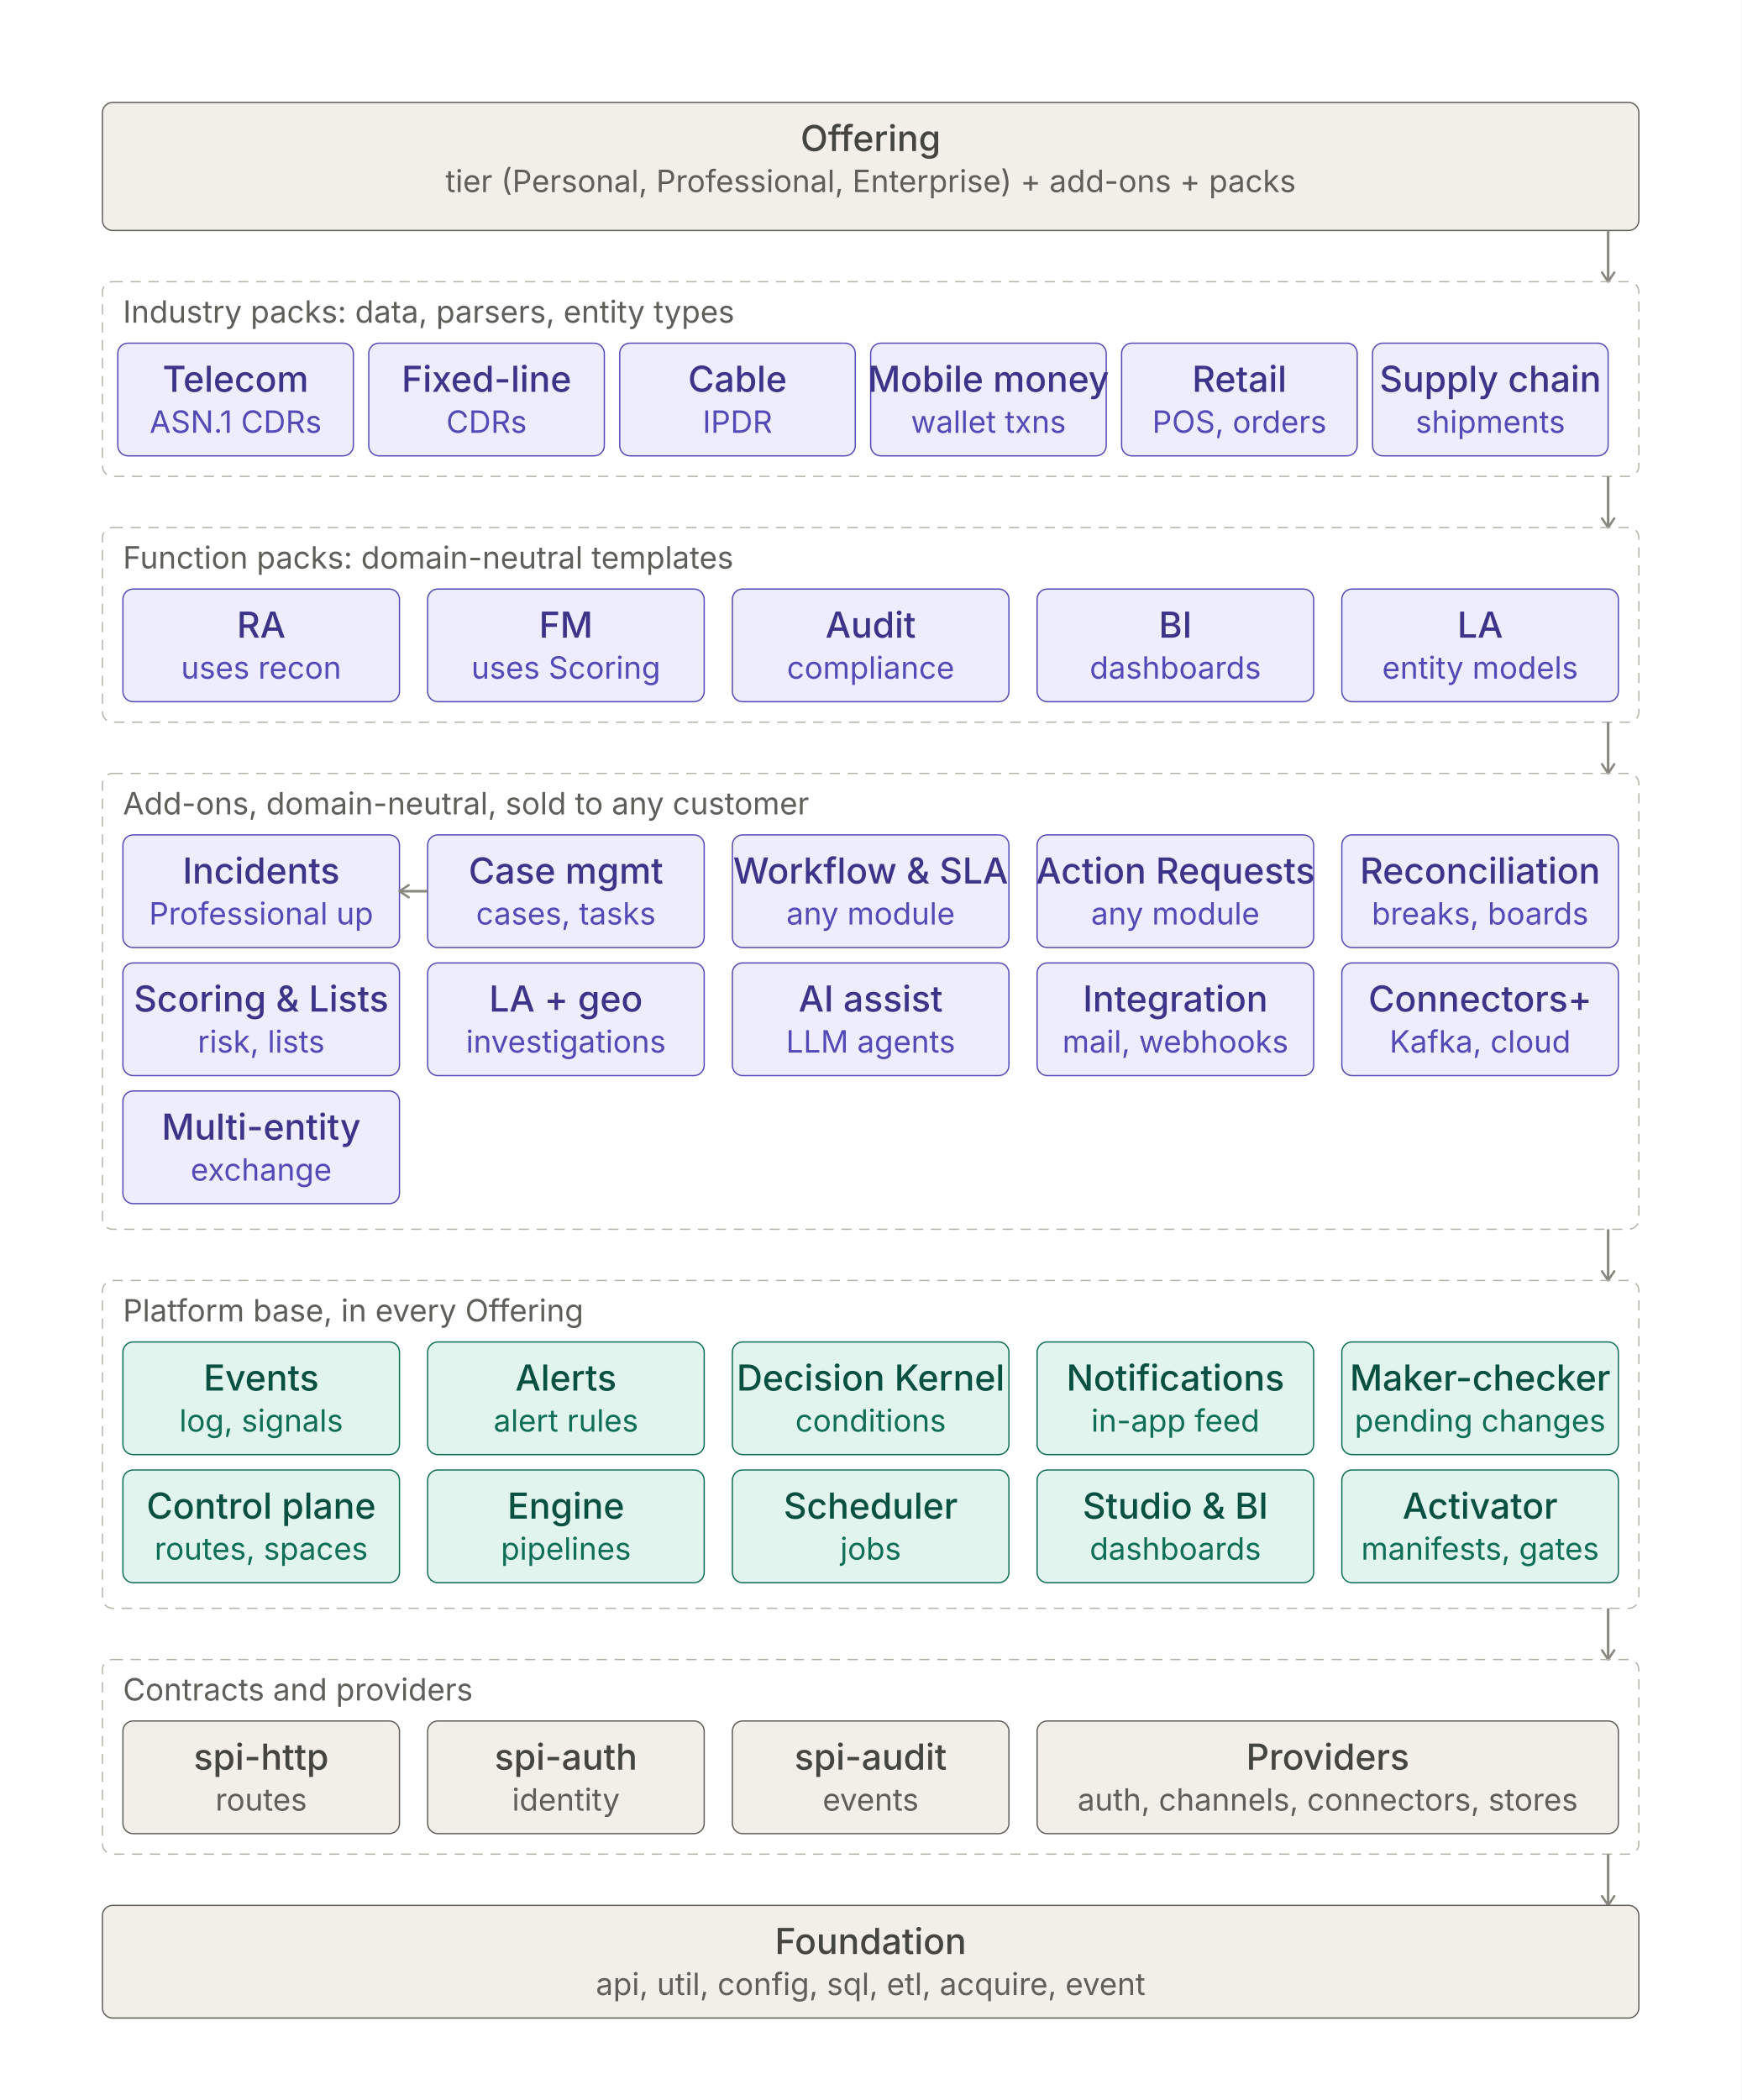
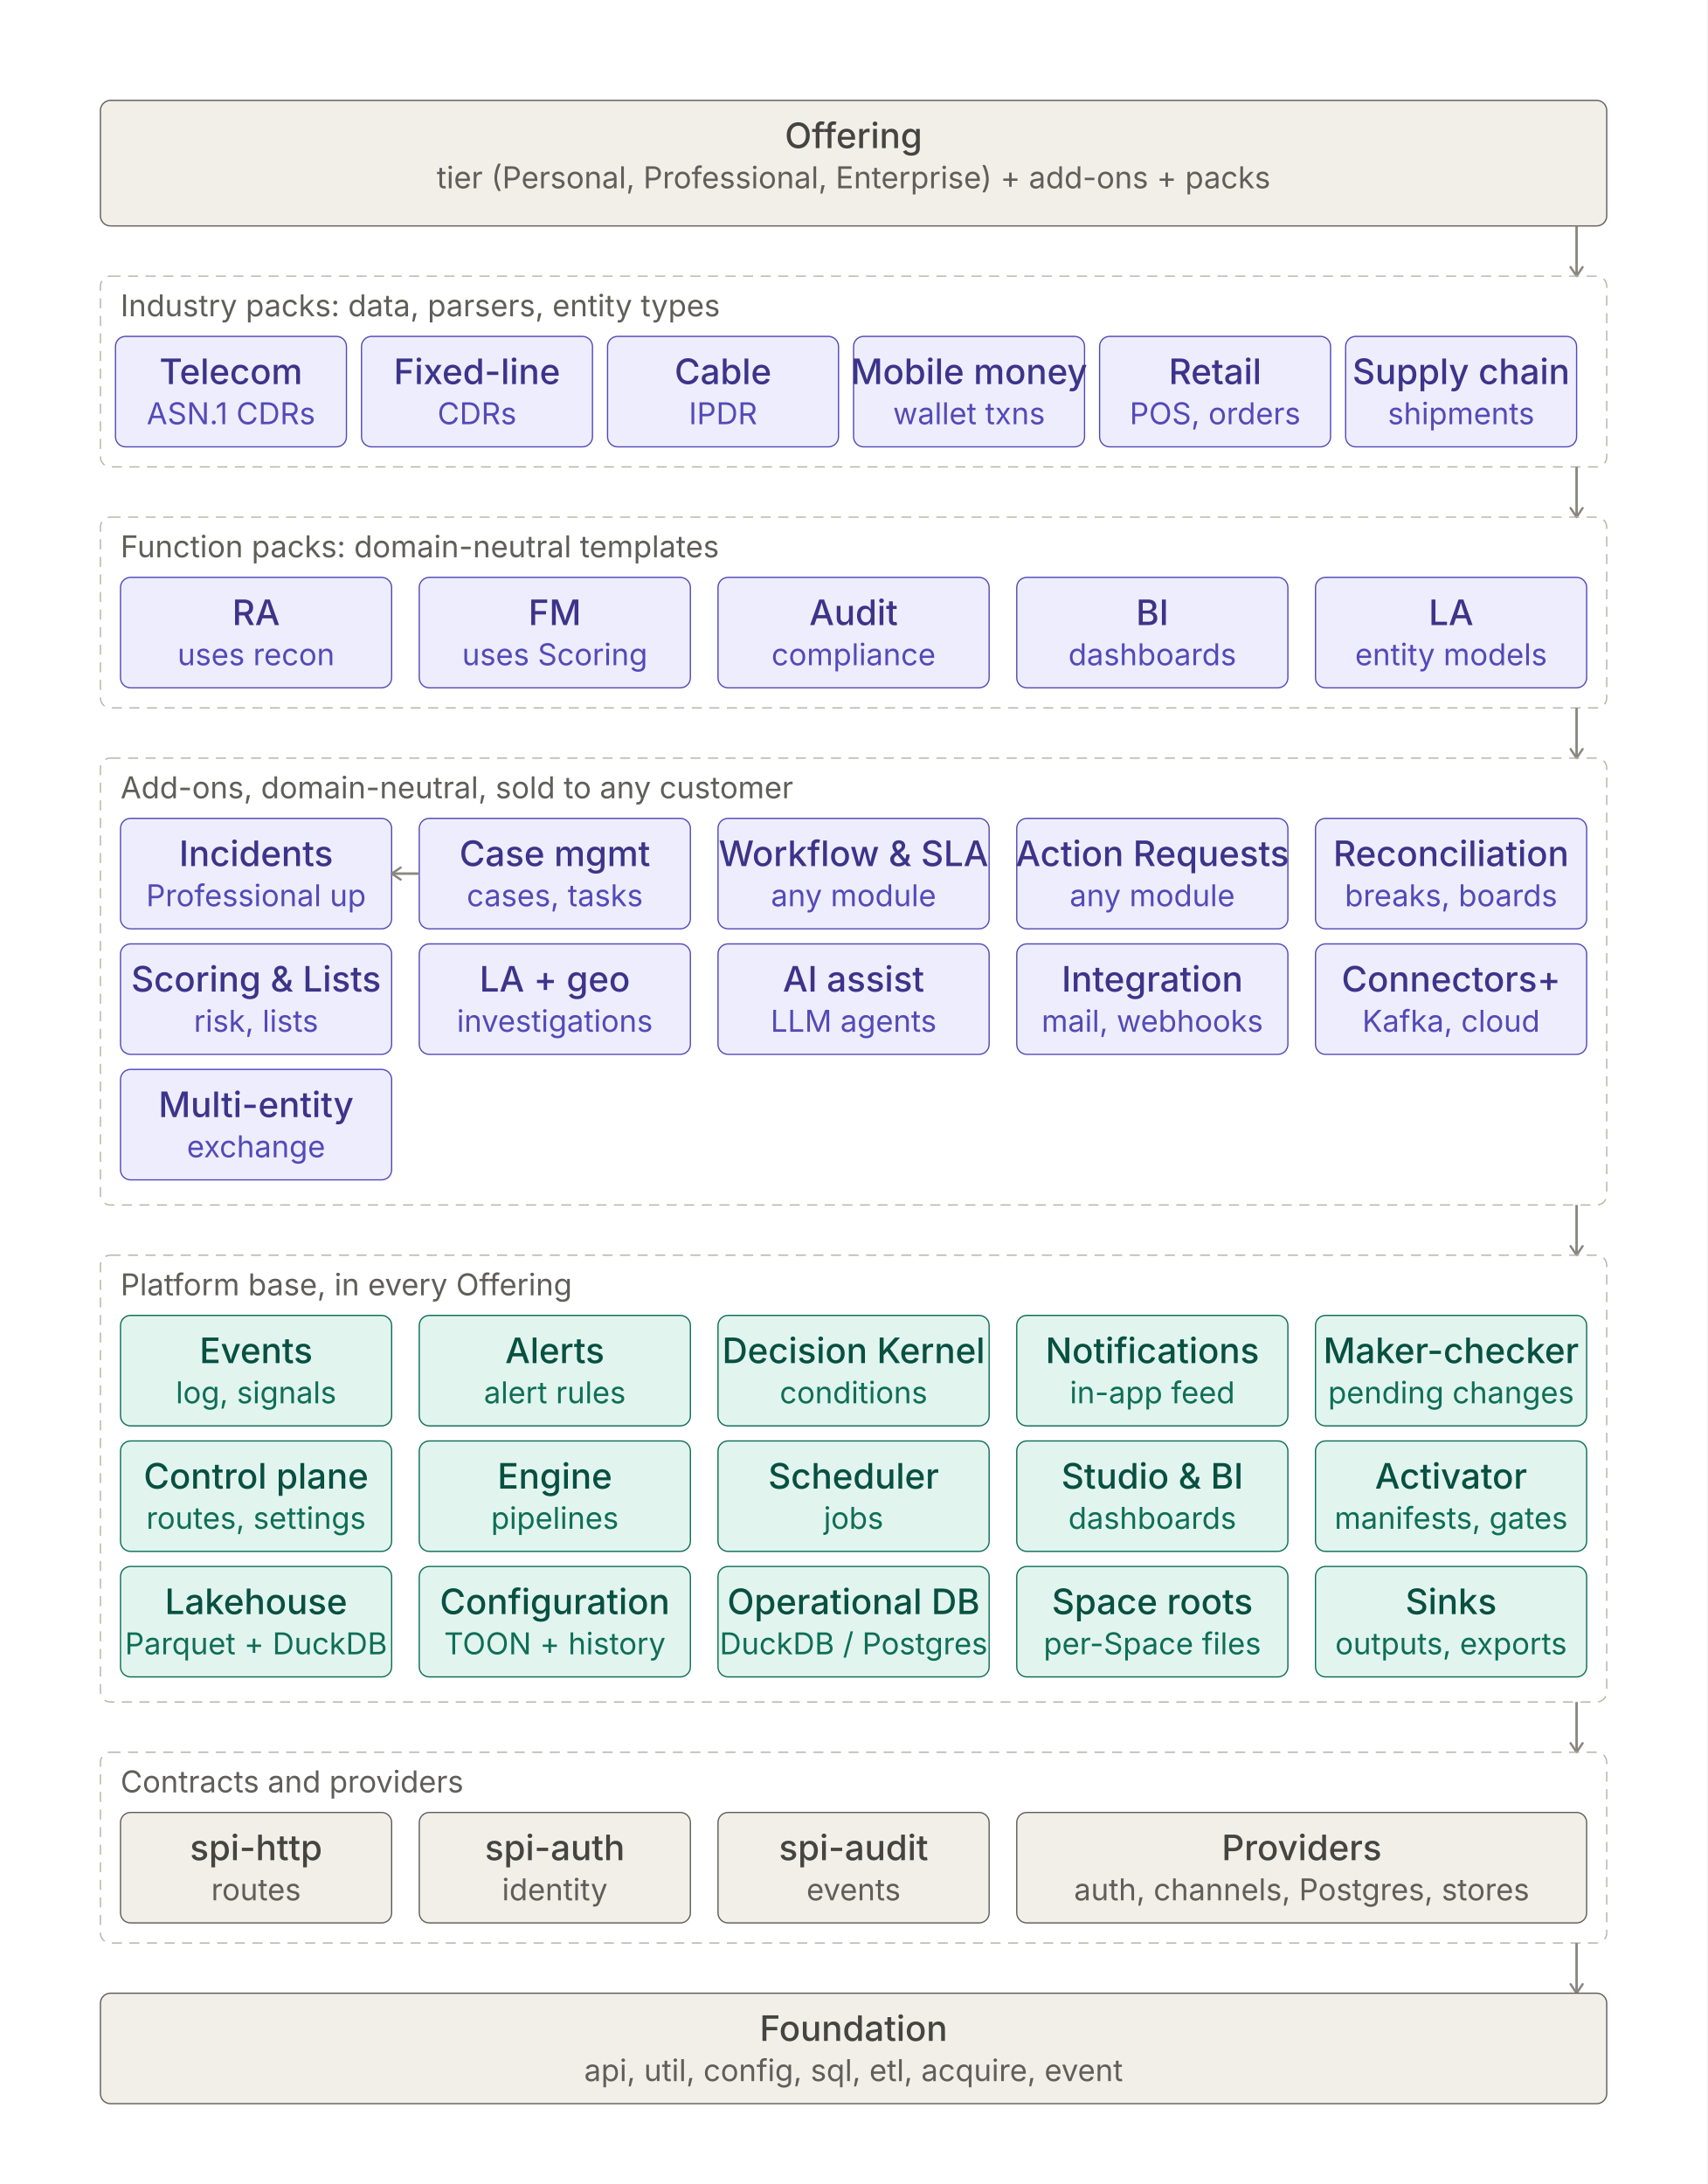
- <svg xmlns="http://www.w3.org/2000/svg" width="100%" viewBox="0 0 680 820" role="img" font-family="system-ui, -apple-system, Segoe UI, sans-serif">
+ <svg xmlns="http://www.w3.org/2000/svg" width="100%" viewBox="0 0 680 870" role="img" font-family="system-ui, -apple-system, Segoe UI, sans-serif">
  <defs>
    <marker id="arrow" viewBox="0 0 10 10" refX="8" refY="5" markerWidth="6" markerHeight="6" orient="auto-start-reverse">
      <path d="M2 1L8 5L2 9" fill="none" stroke="context-stroke" stroke-width="1.5" stroke-linecap="round" stroke-linejoin="round" />
    </marker>
  </defs>
-   <rect x="0" y="0" width="680" height="820" fill="#FFFFFF" />
+   <rect x="0" y="0" width="680" height="870" fill="#FFFFFF" />
  <rect x="40" y="40" width="600" height="50" rx="4" fill="#F1EFE8" stroke="#5F5E5A" stroke-width="0.5" />
  <text x="340" y="59" text-anchor="middle" font-size="14" font-weight="500" fill="#444441">Offering</text>
  <text x="340" y="75" text-anchor="middle" font-size="12" fill="#5F5E5A">tier (Personal, Professional, Enterprise) + add-ons + packs</text>
  <line x1="628" y1="90" x2="628" y2="110" stroke="#888780" stroke-width="1" marker-end="url(#arrow)" />
  <rect x="40" y="110" width="600" height="76" rx="4" fill="none" stroke="#B4B2A9" stroke-width="0.5" stroke-dasharray="4 3" />
  <text x="48" y="126" font-size="12" fill="#5F5E5A">Industry packs: data, parsers, entity types</text>
  <rect x="46" y="134" width="92" height="44" rx="4" fill="#EEEDFE" stroke="#534AB7" stroke-width="0.5" />
  <text x="92" y="153" text-anchor="middle" font-size="14" font-weight="500" fill="#3C3489">Telecom</text>
  <text x="92" y="169" text-anchor="middle" font-size="12" fill="#534AB7">ASN.1 CDRs</text>
  <rect x="144" y="134" width="92" height="44" rx="4" fill="#EEEDFE" stroke="#534AB7" stroke-width="0.5" />
  <text x="190" y="153" text-anchor="middle" font-size="14" font-weight="500" fill="#3C3489">Fixed-line</text>
  <text x="190" y="169" text-anchor="middle" font-size="12" fill="#534AB7">CDRs</text>
  <rect x="242" y="134" width="92" height="44" rx="4" fill="#EEEDFE" stroke="#534AB7" stroke-width="0.5" />
  <text x="288" y="153" text-anchor="middle" font-size="14" font-weight="500" fill="#3C3489">Cable</text>
  <text x="288" y="169" text-anchor="middle" font-size="12" fill="#534AB7">IPDR</text>
  <rect x="340" y="134" width="92" height="44" rx="4" fill="#EEEDFE" stroke="#534AB7" stroke-width="0.5" />
  <text x="386" y="153" text-anchor="middle" font-size="14" font-weight="500" fill="#3C3489">Mobile money</text>
  <text x="386" y="169" text-anchor="middle" font-size="12" fill="#534AB7">wallet txns</text>
  <rect x="438" y="134" width="92" height="44" rx="4" fill="#EEEDFE" stroke="#534AB7" stroke-width="0.5" />
  <text x="484" y="153" text-anchor="middle" font-size="14" font-weight="500" fill="#3C3489">Retail</text>
  <text x="484" y="169" text-anchor="middle" font-size="12" fill="#534AB7">POS, orders</text>
  <rect x="536" y="134" width="92" height="44" rx="4" fill="#EEEDFE" stroke="#534AB7" stroke-width="0.5" />
  <text x="582" y="153" text-anchor="middle" font-size="14" font-weight="500" fill="#3C3489">Supply chain</text>
  <text x="582" y="169" text-anchor="middle" font-size="12" fill="#534AB7">shipments</text>
  <line x1="628" y1="186" x2="628" y2="206" stroke="#888780" stroke-width="1" marker-end="url(#arrow)" />
  <rect x="40" y="206" width="600" height="76" rx="4" fill="none" stroke="#B4B2A9" stroke-width="0.5" stroke-dasharray="4 3" />
  <text x="48" y="222" font-size="12" fill="#5F5E5A">Function packs: domain-neutral templates</text>
  <rect x="48" y="230" width="108" height="44" rx="4" fill="#EEEDFE" stroke="#534AB7" stroke-width="0.5" />
  <text x="102" y="249" text-anchor="middle" font-size="14" font-weight="500" fill="#3C3489">RA</text>
  <text x="102" y="265" text-anchor="middle" font-size="12" fill="#534AB7">uses recon</text>
  <rect x="167" y="230" width="108" height="44" rx="4" fill="#EEEDFE" stroke="#534AB7" stroke-width="0.5" />
  <text x="221" y="249" text-anchor="middle" font-size="14" font-weight="500" fill="#3C3489">FM</text>
  <text x="221" y="265" text-anchor="middle" font-size="12" fill="#534AB7">uses Scoring</text>
  <rect x="286" y="230" width="108" height="44" rx="4" fill="#EEEDFE" stroke="#534AB7" stroke-width="0.5" />
  <text x="340" y="249" text-anchor="middle" font-size="14" font-weight="500" fill="#3C3489">Audit</text>
  <text x="340" y="265" text-anchor="middle" font-size="12" fill="#534AB7">compliance</text>
  <rect x="405" y="230" width="108" height="44" rx="4" fill="#EEEDFE" stroke="#534AB7" stroke-width="0.5" />
  <text x="459" y="249" text-anchor="middle" font-size="14" font-weight="500" fill="#3C3489">BI</text>
  <text x="459" y="265" text-anchor="middle" font-size="12" fill="#534AB7">dashboards</text>
  <rect x="524" y="230" width="108" height="44" rx="4" fill="#EEEDFE" stroke="#534AB7" stroke-width="0.5" />
  <text x="578" y="249" text-anchor="middle" font-size="14" font-weight="500" fill="#3C3489">LA</text>
  <text x="578" y="265" text-anchor="middle" font-size="12" fill="#534AB7">entity models</text>
  <line x1="628" y1="282" x2="628" y2="302" stroke="#888780" stroke-width="1" marker-end="url(#arrow)" />
  <rect x="40" y="302" width="600" height="178" rx="4" fill="none" stroke="#B4B2A9" stroke-width="0.5" stroke-dasharray="4 3" />
  <text x="48" y="318" font-size="12" fill="#5F5E5A">Add-ons, domain-neutral, sold to any customer</text>
  <rect x="48" y="326" width="108" height="44" rx="4" fill="#EEEDFE" stroke="#534AB7" stroke-width="0.5" />
  <text x="102" y="345" text-anchor="middle" font-size="14" font-weight="500" fill="#3C3489">Incidents</text>
  <text x="102" y="361" text-anchor="middle" font-size="12" fill="#534AB7">Professional up</text>
  <rect x="167" y="326" width="108" height="44" rx="4" fill="#EEEDFE" stroke="#534AB7" stroke-width="0.5" />
  <text x="221" y="345" text-anchor="middle" font-size="14" font-weight="500" fill="#3C3489">Case mgmt</text>
  <text x="221" y="361" text-anchor="middle" font-size="12" fill="#534AB7">cases, tasks</text>
  <rect x="286" y="326" width="108" height="44" rx="4" fill="#EEEDFE" stroke="#534AB7" stroke-width="0.5" />
  <text x="340" y="345" text-anchor="middle" font-size="14" font-weight="500" fill="#3C3489">Workflow &amp; SLA</text>
  <text x="340" y="361" text-anchor="middle" font-size="12" fill="#534AB7">any module</text>
  <rect x="405" y="326" width="108" height="44" rx="4" fill="#EEEDFE" stroke="#534AB7" stroke-width="0.5" />
  <text x="459" y="345" text-anchor="middle" font-size="14" font-weight="500" fill="#3C3489">Action Requests</text>
  <text x="459" y="361" text-anchor="middle" font-size="12" fill="#534AB7">any module</text>
  <rect x="524" y="326" width="108" height="44" rx="4" fill="#EEEDFE" stroke="#534AB7" stroke-width="0.5" />
  <text x="578" y="345" text-anchor="middle" font-size="14" font-weight="500" fill="#3C3489">Reconciliation</text>
  <text x="578" y="361" text-anchor="middle" font-size="12" fill="#534AB7">breaks, boards</text>
  <rect x="48" y="376" width="108" height="44" rx="4" fill="#EEEDFE" stroke="#534AB7" stroke-width="0.5" />
  <text x="102" y="395" text-anchor="middle" font-size="14" font-weight="500" fill="#3C3489">Scoring &amp; Lists</text>
  <text x="102" y="411" text-anchor="middle" font-size="12" fill="#534AB7">risk, lists</text>
  <rect x="167" y="376" width="108" height="44" rx="4" fill="#EEEDFE" stroke="#534AB7" stroke-width="0.5" />
  <text x="221" y="395" text-anchor="middle" font-size="14" font-weight="500" fill="#3C3489">LA + geo</text>
  <text x="221" y="411" text-anchor="middle" font-size="12" fill="#534AB7">investigations</text>
  <rect x="286" y="376" width="108" height="44" rx="4" fill="#EEEDFE" stroke="#534AB7" stroke-width="0.5" />
  <text x="340" y="395" text-anchor="middle" font-size="14" font-weight="500" fill="#3C3489">AI assist</text>
  <text x="340" y="411" text-anchor="middle" font-size="12" fill="#534AB7">LLM agents</text>
  <rect x="405" y="376" width="108" height="44" rx="4" fill="#EEEDFE" stroke="#534AB7" stroke-width="0.5" />
  <text x="459" y="395" text-anchor="middle" font-size="14" font-weight="500" fill="#3C3489">Integration</text>
  <text x="459" y="411" text-anchor="middle" font-size="12" fill="#534AB7">mail, webhooks</text>
  <rect x="524" y="376" width="108" height="44" rx="4" fill="#EEEDFE" stroke="#534AB7" stroke-width="0.5" />
  <text x="578" y="395" text-anchor="middle" font-size="14" font-weight="500" fill="#3C3489">Connectors+</text>
  <text x="578" y="411" text-anchor="middle" font-size="12" fill="#534AB7">Kafka, cloud</text>
  <rect x="48" y="426" width="108" height="44" rx="4" fill="#EEEDFE" stroke="#534AB7" stroke-width="0.5" />
  <text x="102" y="445" text-anchor="middle" font-size="14" font-weight="500" fill="#3C3489">Multi-entity</text>
  <text x="102" y="461" text-anchor="middle" font-size="12" fill="#534AB7">exchange</text>
  <line x1="167" y1="348" x2="156" y2="348" stroke="#888780" stroke-width="1" marker-end="url(#arrow)" />
  <line x1="628" y1="480" x2="628" y2="500" stroke="#888780" stroke-width="1" marker-end="url(#arrow)" />
-   <rect x="40" y="500" width="600" height="128" rx="4" fill="none" stroke="#B4B2A9" stroke-width="0.5" stroke-dasharray="4 3" />
+   <rect x="40" y="500" width="600" height="178" rx="4" fill="none" stroke="#B4B2A9" stroke-width="0.5" stroke-dasharray="4 3" />
  <text x="48" y="516" font-size="12" fill="#5F5E5A">Platform base, in every Offering</text>
  <rect x="48" y="524" width="108" height="44" rx="4" fill="#E1F5EE" stroke="#0F6E56" stroke-width="0.5" />
  <text x="102" y="543" text-anchor="middle" font-size="14" font-weight="500" fill="#085041">Events</text>
  <text x="102" y="559" text-anchor="middle" font-size="12" fill="#0F6E56">log, signals</text>
  <rect x="167" y="524" width="108" height="44" rx="4" fill="#E1F5EE" stroke="#0F6E56" stroke-width="0.5" />
  <text x="221" y="543" text-anchor="middle" font-size="14" font-weight="500" fill="#085041">Alerts</text>
  <text x="221" y="559" text-anchor="middle" font-size="12" fill="#0F6E56">alert rules</text>
  <rect x="286" y="524" width="108" height="44" rx="4" fill="#E1F5EE" stroke="#0F6E56" stroke-width="0.5" />
  <text x="340" y="543" text-anchor="middle" font-size="14" font-weight="500" fill="#085041">Decision Kernel</text>
  <text x="340" y="559" text-anchor="middle" font-size="12" fill="#0F6E56">conditions</text>
  <rect x="405" y="524" width="108" height="44" rx="4" fill="#E1F5EE" stroke="#0F6E56" stroke-width="0.5" />
  <text x="459" y="543" text-anchor="middle" font-size="14" font-weight="500" fill="#085041">Notifications</text>
  <text x="459" y="559" text-anchor="middle" font-size="12" fill="#0F6E56">in-app feed</text>
  <rect x="524" y="524" width="108" height="44" rx="4" fill="#E1F5EE" stroke="#0F6E56" stroke-width="0.5" />
  <text x="578" y="543" text-anchor="middle" font-size="14" font-weight="500" fill="#085041">Maker-checker</text>
  <text x="578" y="559" text-anchor="middle" font-size="12" fill="#0F6E56">pending changes</text>
  <rect x="48" y="574" width="108" height="44" rx="4" fill="#E1F5EE" stroke="#0F6E56" stroke-width="0.5" />
  <text x="102" y="593" text-anchor="middle" font-size="14" font-weight="500" fill="#085041">Control plane</text>
-   <text x="102" y="609" text-anchor="middle" font-size="12" fill="#0F6E56">routes, spaces</text>
+   <text x="102" y="609" text-anchor="middle" font-size="12" fill="#0F6E56">routes, settings</text>
  <rect x="167" y="574" width="108" height="44" rx="4" fill="#E1F5EE" stroke="#0F6E56" stroke-width="0.5" />
  <text x="221" y="593" text-anchor="middle" font-size="14" font-weight="500" fill="#085041">Engine</text>
  <text x="221" y="609" text-anchor="middle" font-size="12" fill="#0F6E56">pipelines</text>
  <rect x="286" y="574" width="108" height="44" rx="4" fill="#E1F5EE" stroke="#0F6E56" stroke-width="0.5" />
  <text x="340" y="593" text-anchor="middle" font-size="14" font-weight="500" fill="#085041">Scheduler</text>
  <text x="340" y="609" text-anchor="middle" font-size="12" fill="#0F6E56">jobs</text>
  <rect x="405" y="574" width="108" height="44" rx="4" fill="#E1F5EE" stroke="#0F6E56" stroke-width="0.5" />
  <text x="459" y="593" text-anchor="middle" font-size="14" font-weight="500" fill="#085041">Studio &amp; BI</text>
  <text x="459" y="609" text-anchor="middle" font-size="12" fill="#0F6E56">dashboards</text>
  <rect x="524" y="574" width="108" height="44" rx="4" fill="#E1F5EE" stroke="#0F6E56" stroke-width="0.5" />
  <text x="578" y="593" text-anchor="middle" font-size="14" font-weight="500" fill="#085041">Activator</text>
  <text x="578" y="609" text-anchor="middle" font-size="12" fill="#0F6E56">manifests, gates</text>
-   <line x1="628" y1="628" x2="628" y2="648" stroke="#888780" stroke-width="1" marker-end="url(#arrow)" />
-   <rect x="40" y="648" width="600" height="76" rx="4" fill="none" stroke="#B4B2A9" stroke-width="0.5" stroke-dasharray="4 3" />
-   <text x="48" y="664" font-size="12" fill="#5F5E5A">Contracts and providers</text>
-   <rect x="48" y="672" width="108" height="44" rx="4" fill="#F1EFE8" stroke="#5F5E5A" stroke-width="0.5" />
-   <text x="102" y="691" text-anchor="middle" font-size="14" font-weight="500" fill="#444441">spi-http</text>
-   <text x="102" y="707" text-anchor="middle" font-size="12" fill="#5F5E5A">routes</text>
-   <rect x="167" y="672" width="108" height="44" rx="4" fill="#F1EFE8" stroke="#5F5E5A" stroke-width="0.5" />
-   <text x="221" y="691" text-anchor="middle" font-size="14" font-weight="500" fill="#444441">spi-auth</text>
-   <text x="221" y="707" text-anchor="middle" font-size="12" fill="#5F5E5A">identity</text>
-   <rect x="286" y="672" width="108" height="44" rx="4" fill="#F1EFE8" stroke="#5F5E5A" stroke-width="0.5" />
-   <text x="340" y="691" text-anchor="middle" font-size="14" font-weight="500" fill="#444441">spi-audit</text>
-   <text x="340" y="707" text-anchor="middle" font-size="12" fill="#5F5E5A">events</text>
-   <rect x="405" y="672" width="227" height="44" rx="4" fill="#F1EFE8" stroke="#5F5E5A" stroke-width="0.5" />
-   <text x="518.5" y="691" text-anchor="middle" font-size="14" font-weight="500" fill="#444441">Providers</text>
-   <text x="518.5" y="707" text-anchor="middle" font-size="12" fill="#5F5E5A">auth, channels, connectors, stores</text>
-   <line x1="628" y1="724" x2="628" y2="744" stroke="#888780" stroke-width="1" marker-end="url(#arrow)" />
-   <rect x="40" y="744" width="600" height="44" rx="4" fill="#F1EFE8" stroke="#5F5E5A" stroke-width="0.5" />
-   <text x="340" y="763" text-anchor="middle" font-size="14" font-weight="500" fill="#444441">Foundation</text>
-   <text x="340" y="779" text-anchor="middle" font-size="12" fill="#5F5E5A">api, util, config, sql, etl, acquire, event</text>
+   <rect x="48" y="624" width="108" height="44" rx="4" fill="#E1F5EE" stroke="#0F6E56" stroke-width="0.5" />
+   <text x="102" y="643" text-anchor="middle" font-size="14" font-weight="500" fill="#085041">Lakehouse</text>
+   <text x="102" y="659" text-anchor="middle" font-size="12" fill="#0F6E56">Parquet + DuckDB</text>
+   <rect x="167" y="624" width="108" height="44" rx="4" fill="#E1F5EE" stroke="#0F6E56" stroke-width="0.5" />
+   <text x="221" y="643" text-anchor="middle" font-size="14" font-weight="500" fill="#085041">Configuration</text>
+   <text x="221" y="659" text-anchor="middle" font-size="12" fill="#0F6E56">TOON + history</text>
+   <rect x="286" y="624" width="108" height="44" rx="4" fill="#E1F5EE" stroke="#0F6E56" stroke-width="0.5" />
+   <text x="340" y="643" text-anchor="middle" font-size="14" font-weight="500" fill="#085041">Operational DB</text>
+   <text x="340" y="659" text-anchor="middle" font-size="12" fill="#0F6E56">DuckDB / Postgres</text>
+   <rect x="405" y="624" width="108" height="44" rx="4" fill="#E1F5EE" stroke="#0F6E56" stroke-width="0.5" />
+   <text x="459" y="643" text-anchor="middle" font-size="14" font-weight="500" fill="#085041">Space roots</text>
+   <text x="459" y="659" text-anchor="middle" font-size="12" fill="#0F6E56">per-Space files</text>
+   <rect x="524" y="624" width="108" height="44" rx="4" fill="#E1F5EE" stroke="#0F6E56" stroke-width="0.5" />
+   <text x="578" y="643" text-anchor="middle" font-size="14" font-weight="500" fill="#085041">Sinks</text>
+   <text x="578" y="659" text-anchor="middle" font-size="12" fill="#0F6E56">outputs, exports</text>
+   <line x1="628" y1="678" x2="628" y2="698" stroke="#888780" stroke-width="1" marker-end="url(#arrow)" />
+   <rect x="40" y="698" width="600" height="76" rx="4" fill="none" stroke="#B4B2A9" stroke-width="0.5" stroke-dasharray="4 3" />
+   <text x="48" y="714" font-size="12" fill="#5F5E5A">Contracts and providers</text>
+   <rect x="48" y="722" width="108" height="44" rx="4" fill="#F1EFE8" stroke="#5F5E5A" stroke-width="0.5" />
+   <text x="102" y="741" text-anchor="middle" font-size="14" font-weight="500" fill="#444441">spi-http</text>
+   <text x="102" y="757" text-anchor="middle" font-size="12" fill="#5F5E5A">routes</text>
+   <rect x="167" y="722" width="108" height="44" rx="4" fill="#F1EFE8" stroke="#5F5E5A" stroke-width="0.5" />
+   <text x="221" y="741" text-anchor="middle" font-size="14" font-weight="500" fill="#444441">spi-auth</text>
+   <text x="221" y="757" text-anchor="middle" font-size="12" fill="#5F5E5A">identity</text>
+   <rect x="286" y="722" width="108" height="44" rx="4" fill="#F1EFE8" stroke="#5F5E5A" stroke-width="0.5" />
+   <text x="340" y="741" text-anchor="middle" font-size="14" font-weight="500" fill="#444441">spi-audit</text>
+   <text x="340" y="757" text-anchor="middle" font-size="12" fill="#5F5E5A">events</text>
+   <rect x="405" y="722" width="227" height="44" rx="4" fill="#F1EFE8" stroke="#5F5E5A" stroke-width="0.5" />
+   <text x="518.5" y="741" text-anchor="middle" font-size="14" font-weight="500" fill="#444441">Providers</text>
+   <text x="518.5" y="757" text-anchor="middle" font-size="12" fill="#5F5E5A">auth, channels, Postgres, stores</text>
+   <line x1="628" y1="774" x2="628" y2="794" stroke="#888780" stroke-width="1" marker-end="url(#arrow)" />
+   <rect x="40" y="794" width="600" height="44" rx="4" fill="#F1EFE8" stroke="#5F5E5A" stroke-width="0.5" />
+   <text x="340" y="813" text-anchor="middle" font-size="14" font-weight="500" fill="#444441">Foundation</text>
+   <text x="340" y="829" text-anchor="middle" font-size="12" fill="#5F5E5A">api, util, config, sql, etl, acquire, event</text>
</svg>
